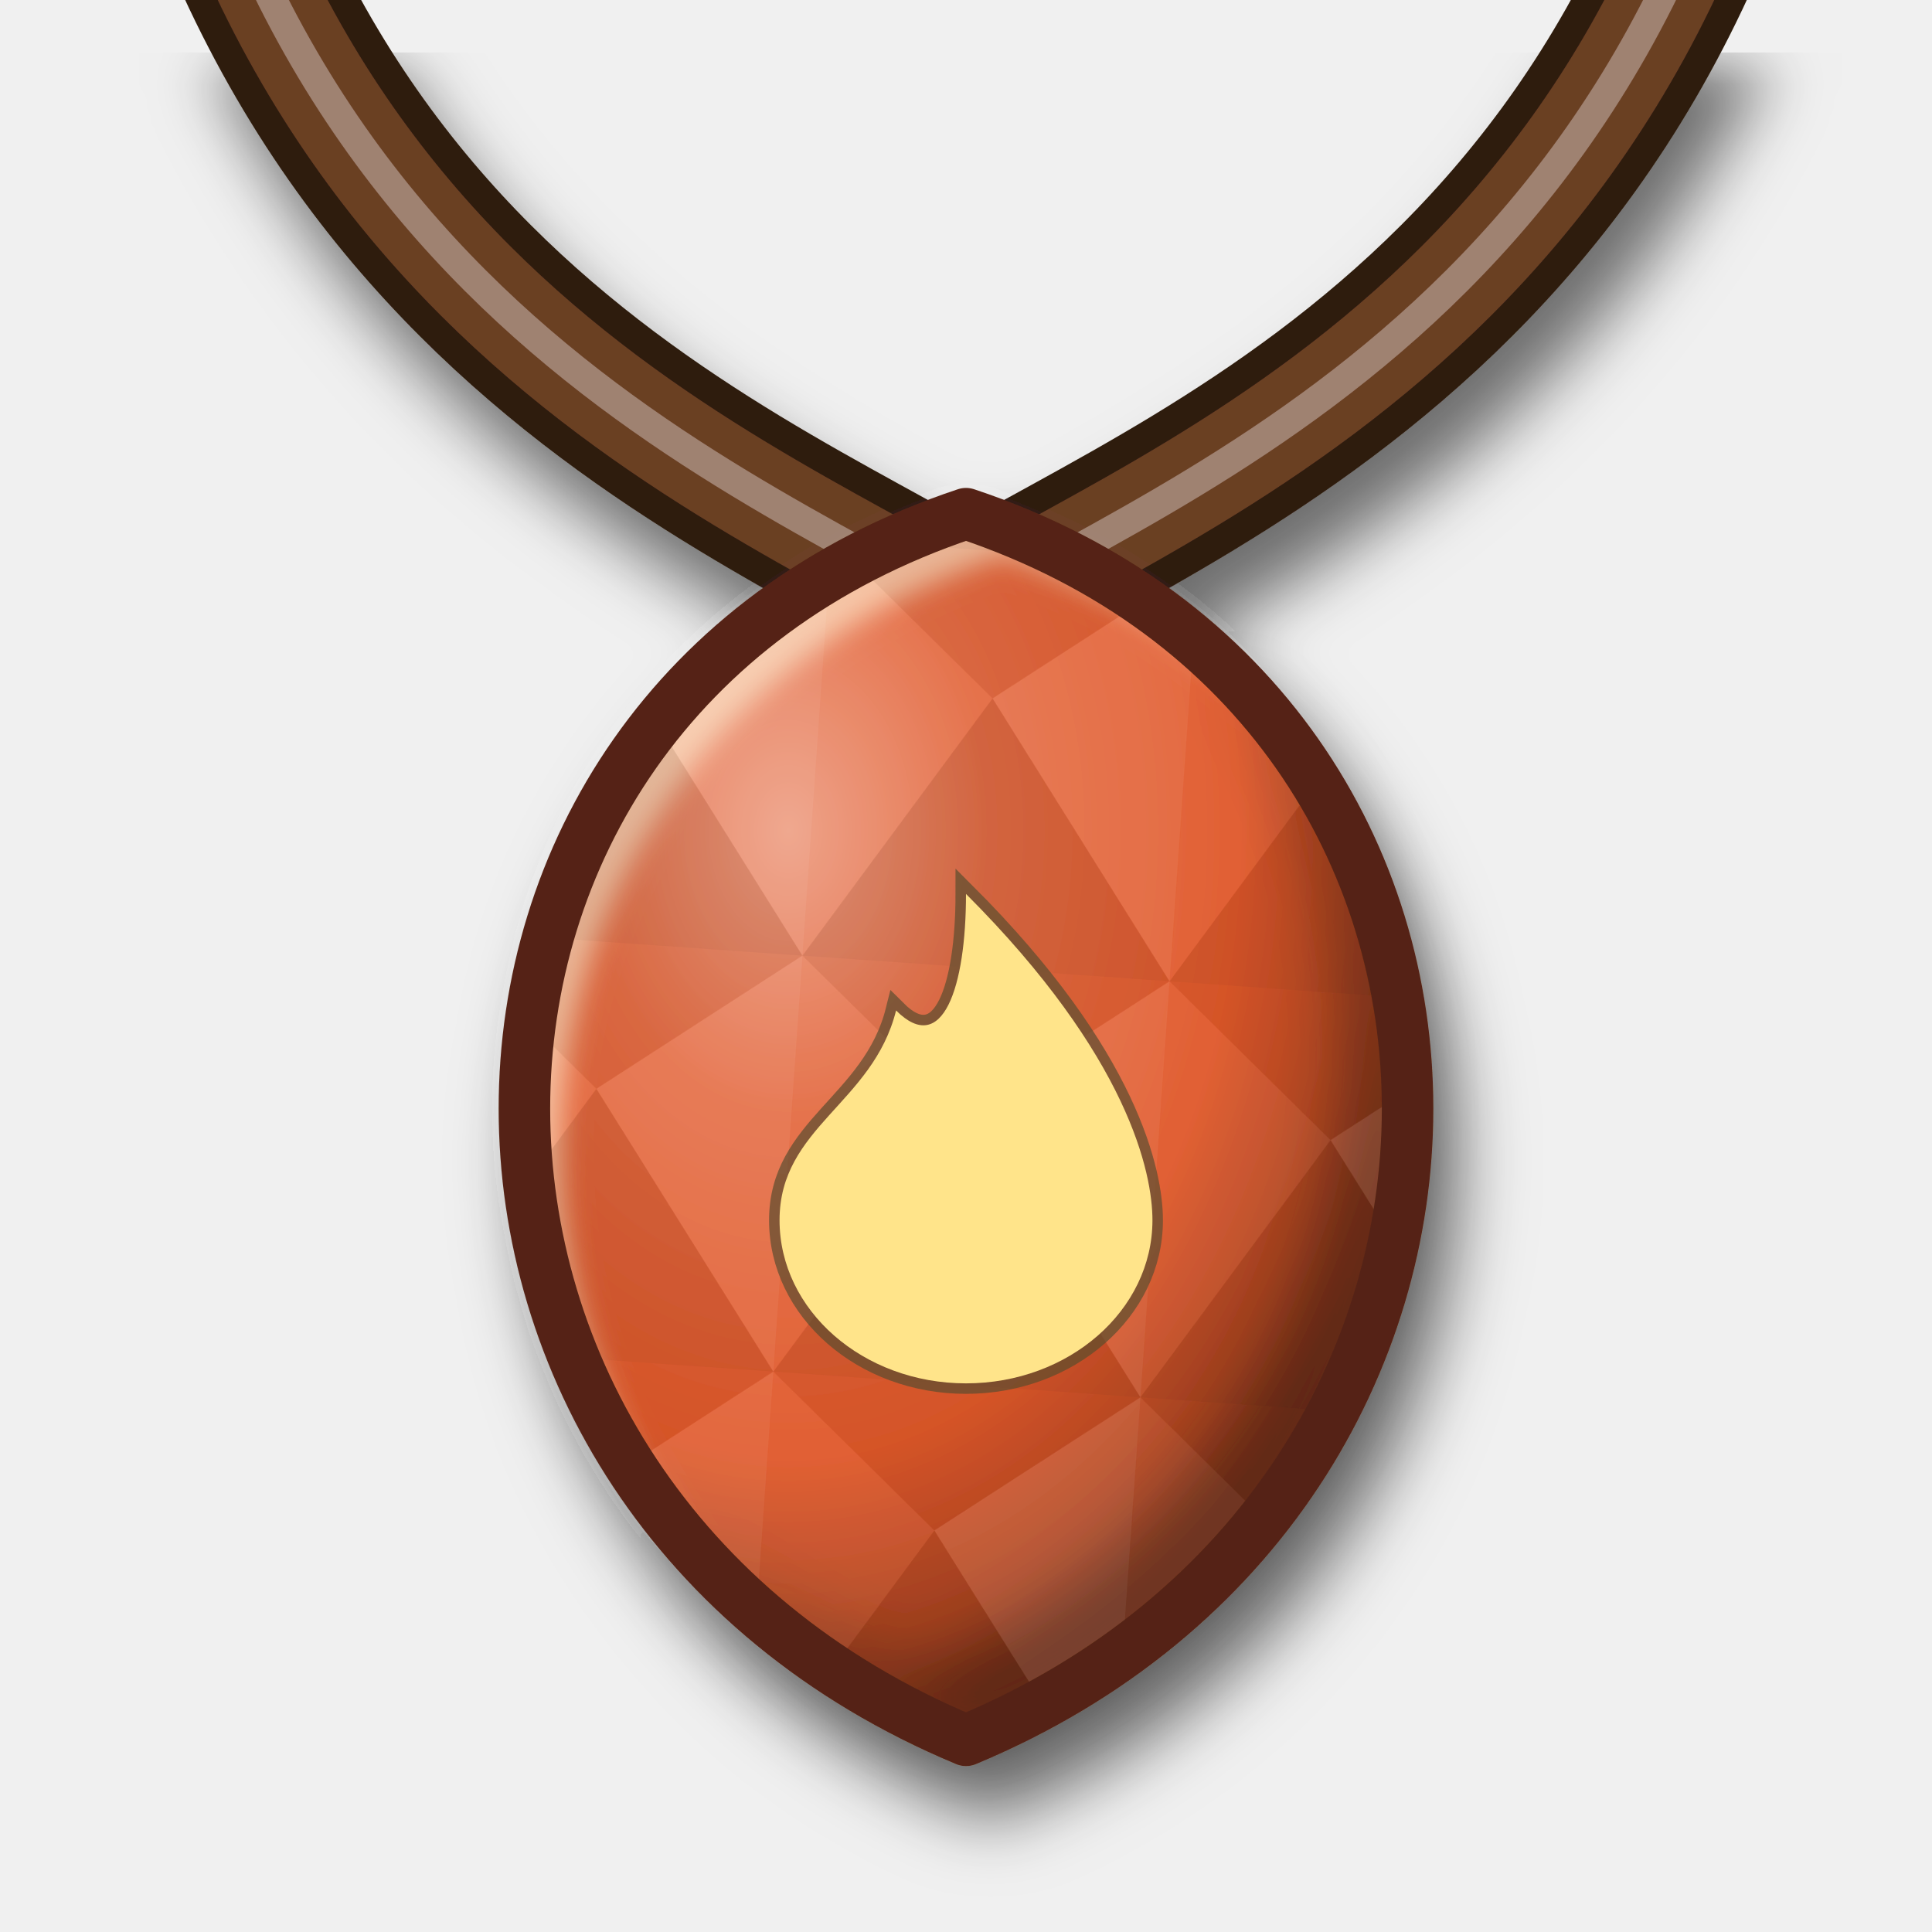
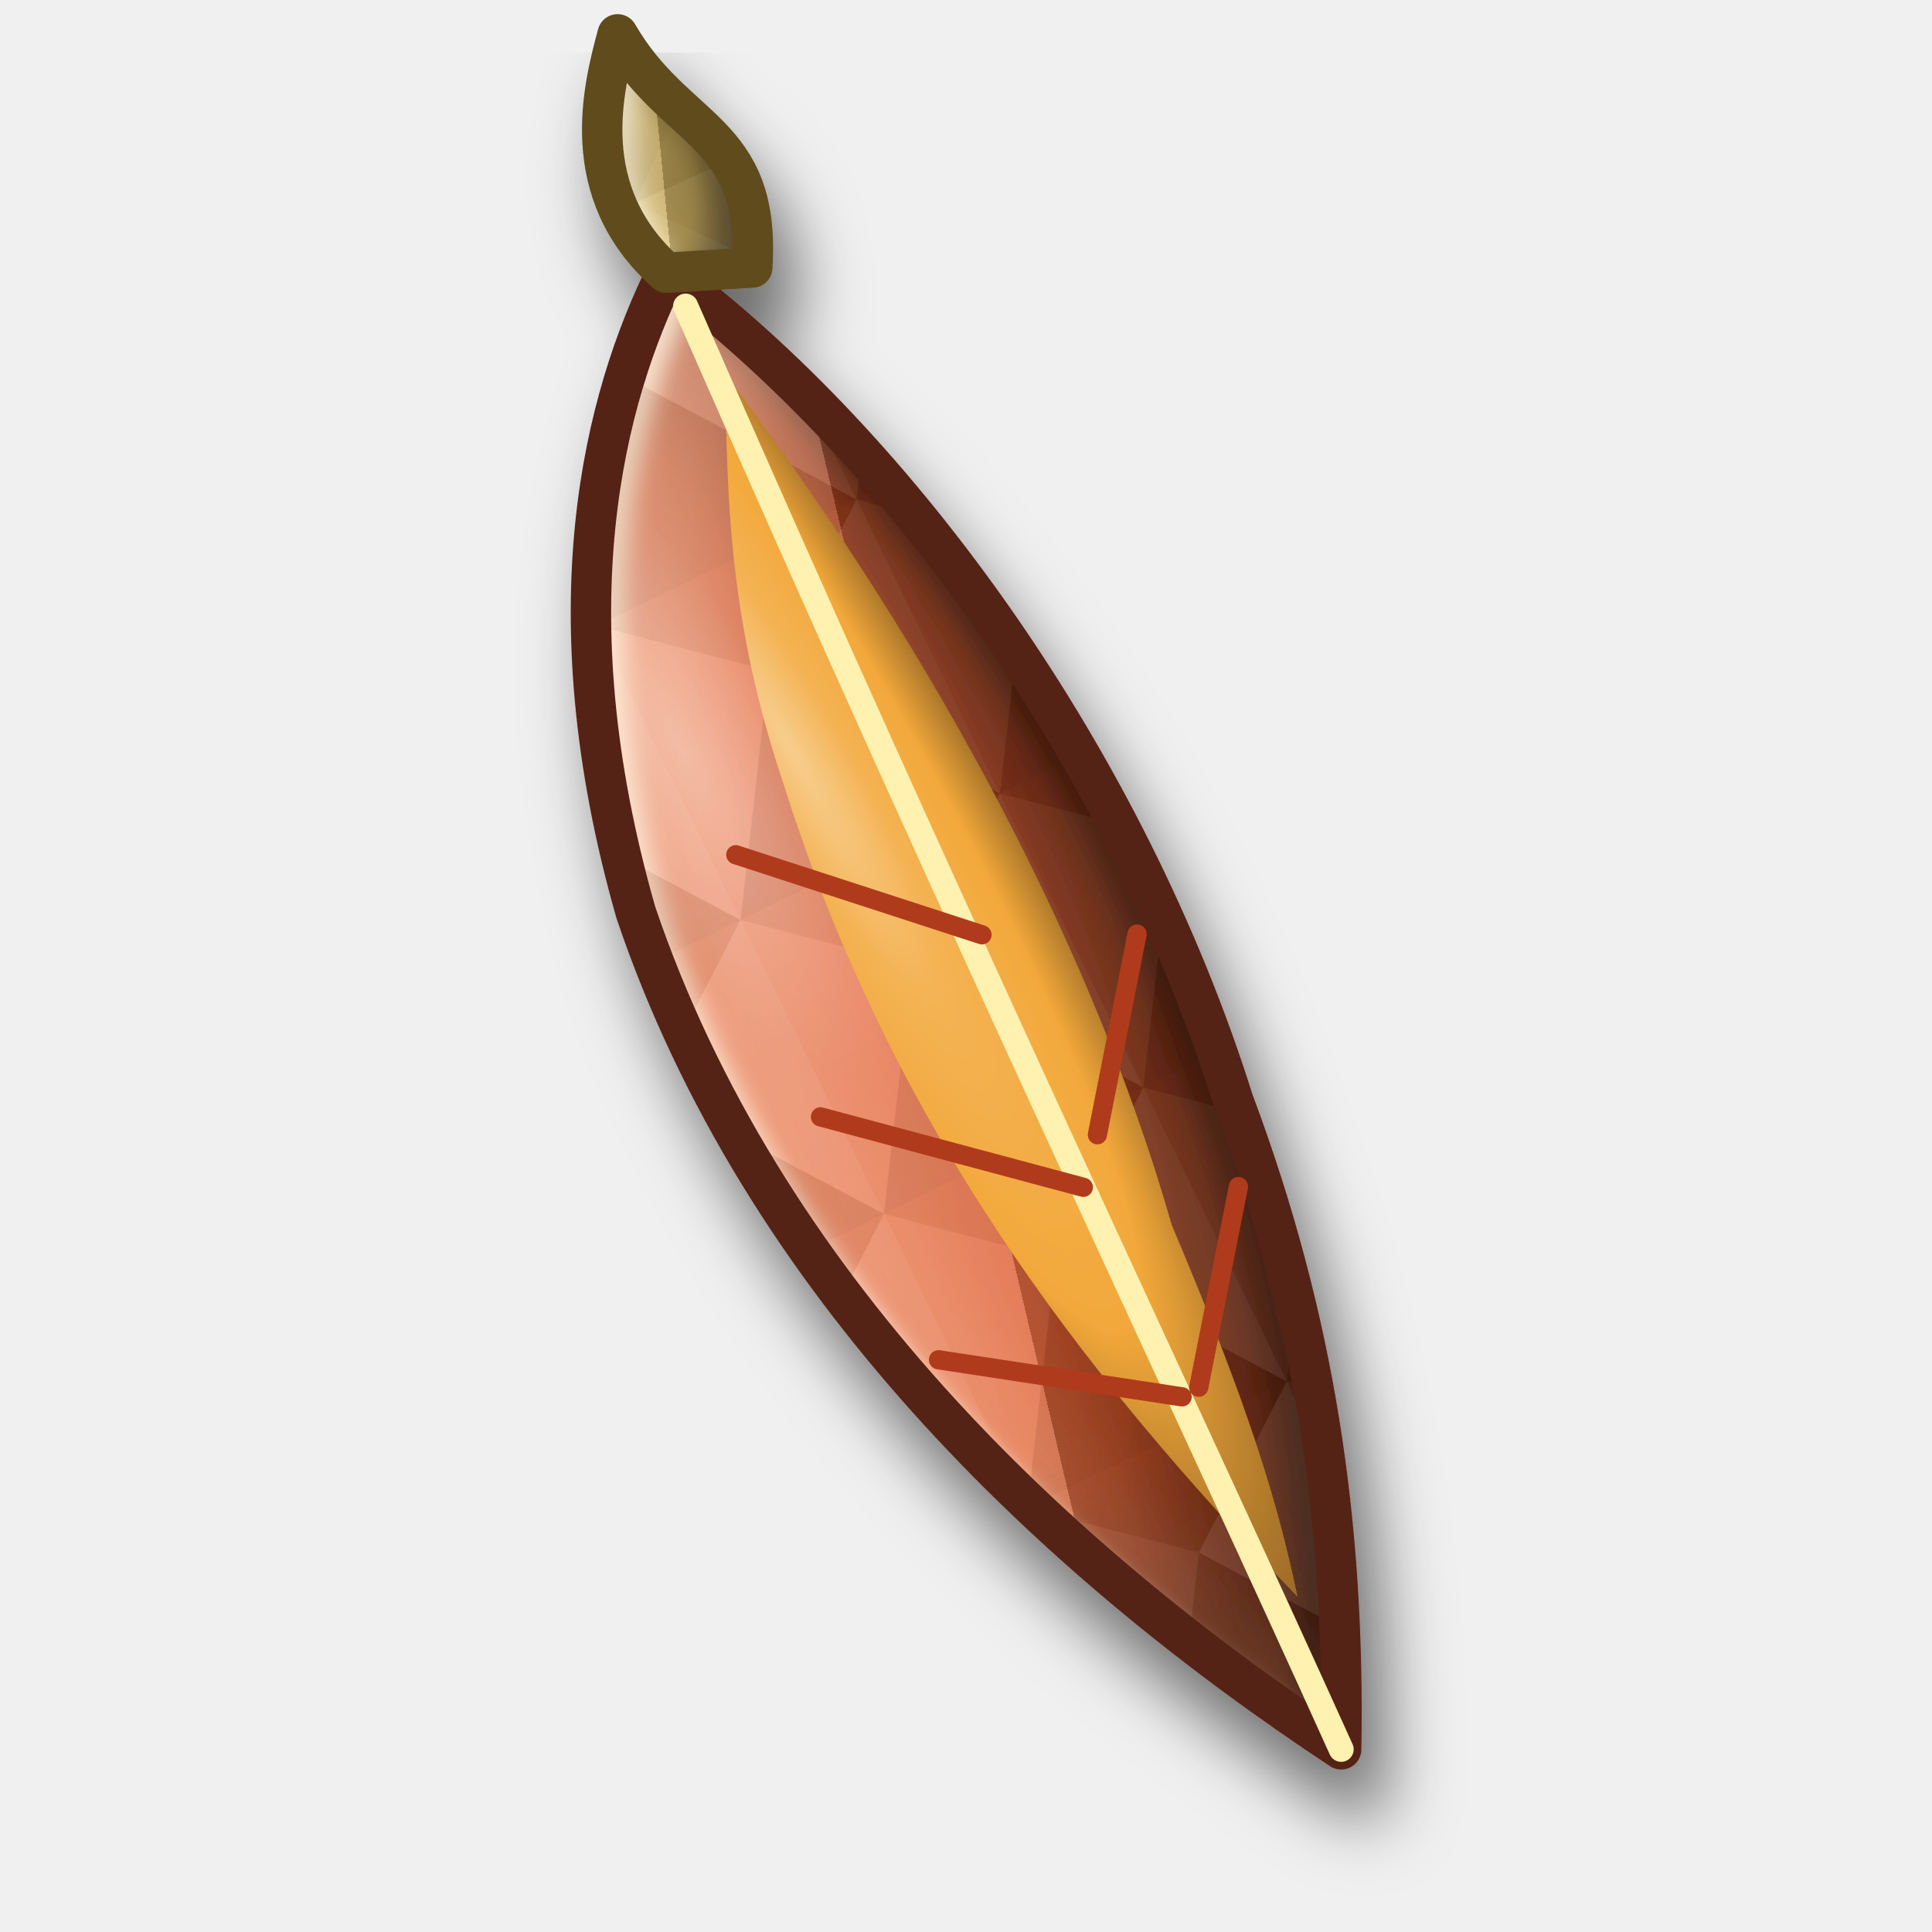
<svg xmlns="http://www.w3.org/2000/svg" width="128" height="128" viewBox="0 0 96 96">
  <defs>
    <filter id="bev" x="-10%" y="-10%" width="120%" height="120%" color-interpolation-filters="sRGB">
      <feOffset in="SourceAlpha" dx="1.5" dy="1.7" result="o1" />
      <feComposite in="SourceAlpha" in2="o1" operator="out" result="e1" />
      <feGaussianBlur in="e1" stdDeviation="0.55" result="b1" />
      <feFlood flood-color="#fff3d6" flood-opacity="0.62" />
      <feComposite in2="b1" operator="in" result="hi" />
      <feOffset in="SourceAlpha" dx="-2.2" dy="-2.4" result="o2" />
      <feComposite in="SourceAlpha" in2="o2" operator="out" result="e2" />
      <feGaussianBlur in="e2" stdDeviation="1.3" result="b2" />
      <feFlood flood-color="#140b05" flood-opacity="0.42" />
      <feComposite in2="b2" operator="in" result="lo" />
      <feMerge>
        <feMergeNode in="SourceGraphic" />
        <feMergeNode in="lo" />
        <feMergeNode in="hi" />
      </feMerge>
    </filter>
    <filter id="sculpt" x="-10%" y="-10%" width="120%" height="120%" color-interpolation-filters="sRGB">
      <feOffset in="SourceAlpha" dx="4.2" dy="4.6" result="wideo" />
      <feComposite in="SourceAlpha" in2="wideo" operator="out" result="widee" />
      <feGaussianBlur in="widee" stdDeviation="2.4" result="wideb" />
      <feComposite in="wideb" in2="SourceAlpha" operator="in" result="widec" />
      <feFlood flood-color="#fff4dc" flood-opacity="0.3" />
      <feComposite in2="widec" operator="in" result="wide" />
      <feOffset in="SourceAlpha" dx="1.2" dy="1.4" result="rimo" />
      <feComposite in="SourceAlpha" in2="rimo" operator="out" result="rime" />
      <feGaussianBlur in="rime" stdDeviation="0.45" result="rimb" />
      <feComposite in="rimb" in2="SourceAlpha" operator="in" result="rimc" />
      <feFlood flood-color="#fff6e2" flood-opacity="0.8" />
      <feComposite in2="rimc" operator="in" result="rim" />
      <feOffset in="SourceAlpha" dx="-5.5" dy="-6" result="formo" />
      <feComposite in="SourceAlpha" in2="formo" operator="out" result="forme" />
      <feGaussianBlur in="forme" stdDeviation="3.2" result="formb" />
      <feComposite in="formb" in2="SourceAlpha" operator="in" result="formc" />
      <feFlood flood-color="#0e0703" flood-opacity="0.55" />
      <feComposite in2="formc" operator="in" result="form" />
      <feOffset in="SourceAlpha" dx="-1.5" dy="-1.7" result="edgeo" />
      <feComposite in="SourceAlpha" in2="edgeo" operator="out" result="edgee" />
      <feGaussianBlur in="edgee" stdDeviation="0.7" result="edgeb" />
      <feComposite in="edgeb" in2="SourceAlpha" operator="in" result="edgec" />
      <feFlood flood-color="#120a05" flood-opacity="0.55" />
      <feComposite in2="edgec" operator="in" result="edge" />
      <feMerge>
        <feMergeNode in="SourceGraphic" />
        <feMergeNode in="form" />
        <feMergeNode in="edge" />
        <feMergeNode in="wide" />
        <feMergeNode in="rim" />
      </feMerge>
    </filter>
    <filter id="sculptLight" x="-10%" y="-10%" width="120%" height="120%" color-interpolation-filters="sRGB">
      <feOffset in="SourceAlpha" dx="4.2" dy="4.6" result="wideo" />
      <feComposite in="SourceAlpha" in2="wideo" operator="out" result="widee" />
      <feGaussianBlur in="widee" stdDeviation="2.4" result="wideb" />
      <feComposite in="wideb" in2="SourceAlpha" operator="in" result="widec" />
      <feFlood flood-color="#fff4dc" flood-opacity="0.3" />
      <feComposite in2="widec" operator="in" result="wide" />
      <feOffset in="SourceAlpha" dx="1.2" dy="1.4" result="rimo" />
      <feComposite in="SourceAlpha" in2="rimo" operator="out" result="rime" />
      <feGaussianBlur in="rime" stdDeviation="0.45" result="rimb" />
      <feComposite in="rimb" in2="SourceAlpha" operator="in" result="rimc" />
      <feFlood flood-color="#fff6e2" flood-opacity="0.8" />
      <feComposite in2="rimc" operator="in" result="rim" />
      <feOffset in="SourceAlpha" dx="-5.5" dy="-6" result="formo" />
      <feComposite in="SourceAlpha" in2="formo" operator="out" result="forme" />
      <feGaussianBlur in="forme" stdDeviation="3.2" result="formb" />
      <feComposite in="formb" in2="SourceAlpha" operator="in" result="formc" />
      <feFlood flood-color="#0e0703" flood-opacity="0.55" />
      <feComposite in2="formc" operator="in" result="form" />
      <feOffset in="SourceAlpha" dx="-1.5" dy="-1.7" result="edgeo" />
      <feComposite in="SourceAlpha" in2="edgeo" operator="out" result="edgee" />
      <feGaussianBlur in="edgee" stdDeviation="0.7" result="edgeb" />
      <feComposite in="edgeb" in2="SourceAlpha" operator="in" result="edgec" />
      <feFlood flood-color="#120a05" flood-opacity="0.55" />
      <feComposite in2="edgec" operator="in" result="edge" />
      <feMerge>
        <feMergeNode in="form" />
        <feMergeNode in="edge" />
        <feMergeNode in="wide" />
        <feMergeNode in="rim" />
      </feMerge>
    </filter>
    <linearGradient id="planes" x1="0" y1="0" x2="1" y2="1">
      <stop offset="0.5" stop-color="#fff6e6" stop-opacity="0.16" />
      <stop offset="0.5" stop-color="#0b0603" stop-opacity="0.2" />
    </linearGradient>
    <filter id="paint" x="-20%" y="-20%" width="140%" height="145%" color-interpolation-filters="sRGB">
      <feTurbulence type="fractalNoise" baseFrequency="0.22" numOctaves="2" seed="69" result="n" />
      <feColorMatrix in="n" type="matrix" values="0.14 0.14 0.14 0 0.29  0.14 0.14 0.14 0 0.29  0.14 0.14 0.14 0 0.29  0 0 0 0 1" result="ng" />
      <feBlend in="ng" in2="SourceGraphic" mode="soft-light" result="t" />
      <feComposite in="t" in2="SourceAlpha" operator="in" result="tex" />
      <feDropShadow in="tex" dx="1.2" dy="2.6" stdDeviation="1.7" flood-color="#000" flood-opacity="0.55" />
    </filter>
    <radialGradient id="g0" cx="0.3" cy="0.26" r="0.92">
      <stop offset="0" stop-color="#ed9e83" />
      <stop offset="0.25" stop-color="#e46c44" />
      <stop offset="0.55" stop-color="#e0582a" />
      <stop offset="1" stop-color="#592614" />
    </radialGradient>
    <pattern id="f1" width="17" height="15" patternUnits="userSpaceOnUse" patternTransform="rotate(94)">
      <path d="M0 0 L17 0 L6 8Z" fill="#fff" fill-opacity="0.1" />
      <path d="M6 8 L17 0 L17 15Z" fill="#000" fill-opacity="0.08" />
      <path d="M0 0 L6 8 L0 15Z" fill="#000" fill-opacity="0.05" />
      <path d="M0 15 L6 8 L17 15Z" fill="#fff" fill-opacity="0.05" />
    </pattern>
+     <radialGradient id="g2" cx="0.3" cy="0.26" r="0.92">
+       <stop offset="0" stop-color="#f7cd8d" />
+       <stop offset="0.25" stop-color="#f4b252" />
+       <stop offset="0.55" stop-color="#f2a83a" />
+       <stop offset="1" stop-color="#5f4119" />
+     </radialGradient>
+     <radialGradient id="g3" cx="0.3" cy="0.26" r="0.92">
+       <stop offset="0" stop-color="#ffe596" />
+       <stop offset="0.25" stop-color="#ffd760" />
+       <stop offset="0.55" stop-color="#ffd24a" />
+       <stop offset="1" stop-color="#644f1e" />
+     </radialGradient>
+     <pattern id="f4" width="17" height="15" patternUnits="userSpaceOnUse" patternTransform="rotate(55)">
+       <path d="M0 0 L17 0 L6 8Z" fill="#fff" fill-opacity="0.1" />
+       <path d="M6 8 L17 0 L17 15Z" fill="#000" fill-opacity="0.08" />
+       <path d="M0 0 L6 8 L0 15Z" fill="#000" fill-opacity="0.05" />
+       <path d="M0 15 L6 8 L17 15Z" fill="#fff" fill-opacity="0.05" />
+     </pattern>
  </defs>
  <g filter="url(#paint)">
-     <g id="art" transform="translate(48 56) scale(1.219) translate(-48.00 -61.00)">
-       <g class="nofit">
-         <path d="M14 -8 C16 26 38 34 48 40 C58 34 80 26 82 -8" fill="none" stroke="#2e1b10" stroke-width="6.4" stroke-linejoin="round" stroke-linecap="round" />
-         <path d="M14 -8 C16 26 38 34 48 40 C58 34 80 26 82 -8" fill="none" stroke="#6b3f24" stroke-width="4" stroke-linejoin="round" stroke-linecap="round" />
-         <path d="M14 -8 C16 26 38 34 48 40 C58 34 80 26 82 -8" fill="none" stroke="#9f8271" stroke-width="1.2" stroke-linejoin="round" stroke-linecap="round" />
-       </g>
-       <path d="M48 36 C72 44 72 76 48 86 C24 76 24 44 48 36Z" fill="url(#g0)" filter="url(#bev)" />
-       <path d="M48 36 C72 44 72 76 48 86 C24 76 24 44 48 36Z" fill="url(#f1)" />
-       <path d="M48 36 C72 44 72 76 48 86 C24 76 24 44 48 36Z" fill="none" stroke="#552413" stroke-width="2.1" stroke-linejoin="round" stroke-linecap="round" />
-       <g transform="translate(48 61) scale(0.95)">
-         <g stroke="#5b4d2f" stroke-width="0.9" stroke-opacity="0.7" paint-order="stroke">
-           <path d="M0 -10 C7 -3 8 2 8 4 A8 7 0 0 1 -8 4 C-8 0 -4 -1 -3 -5 C-1 -3 0 -6 0 -10Z" fill="#ffe48a" />
-         </g>
+     <g id="art" transform="translate(48 47) scale(0.956) translate(-48.50 -42.88)">
+       <g transform="rotate(-30 48 50)">
+         <path d="M48 90 C40 74 34 54 38 34 C42 18 50 10 56 6 C62 20 64 40 60 58 C58 70 54 80 48 90Z" fill="url(#g0)" filter="url(#sculpt)" />
+         <path d="M48 90 C40 74 34 54 38 34 C42 18 50 10 56 6 C62 20 64 40 60 58 C58 70 54 80 48 90Z" fill="url(#f1)" />
+         <path d="M48 90 C40 74 34 54 38 34 C42 18 50 10 56 6 C62 20 64 40 60 58 C58 70 54 80 48 90Z" fill="url(#planes)" />
+         <path d="M48 90 C40 74 34 54 38 34 C42 18 50 10 56 6 C62 20 64 40 60 58 C58 70 54 80 48 90Z" fill="none" stroke="#552413" stroke-width="2.1" stroke-linejoin="round" stroke-linecap="round" />
+         <path d="M50 82 C46 66 44 50 48 32 C50 22 54 16 56 12 C58 28 58 46 54 62 C53 70 52 76 50 82Z" fill="url(#g2)" />
+         <path d="M48 90 C50 70 52 44 56 8" fill="none" stroke="#fff1b0" stroke-width="1.3" stroke-linejoin="round" stroke-linecap="round" />
+         <path d="M50 70 L40 62 M51 58 L41 48 M53 44 L44 34 M51 70 L58 62 M53 56 L60 48" fill="none" stroke="#b03a1a" stroke-width="1" stroke-linejoin="round" stroke-linecap="round" />
+         <path d="M56 6 C54 0 58 -4 60 -6 C60 0 64 2 60 8Z" fill="url(#g3)" filter="url(#sculpt)" />
+         <path d="M56 6 C54 0 58 -4 60 -6 C60 0 64 2 60 8Z" fill="url(#f4)" />
+         <path d="M56 6 C54 0 58 -4 60 -6 C60 0 64 2 60 8Z" fill="url(#planes)" />
+         <path d="M56 6 C54 0 58 -4 60 -6 C60 0 64 2 60 8Z" fill="none" stroke="#5f4b1d" stroke-width="2.1" stroke-linejoin="round" stroke-linecap="round" />
      </g>
    </g>
  </g>
</svg>
